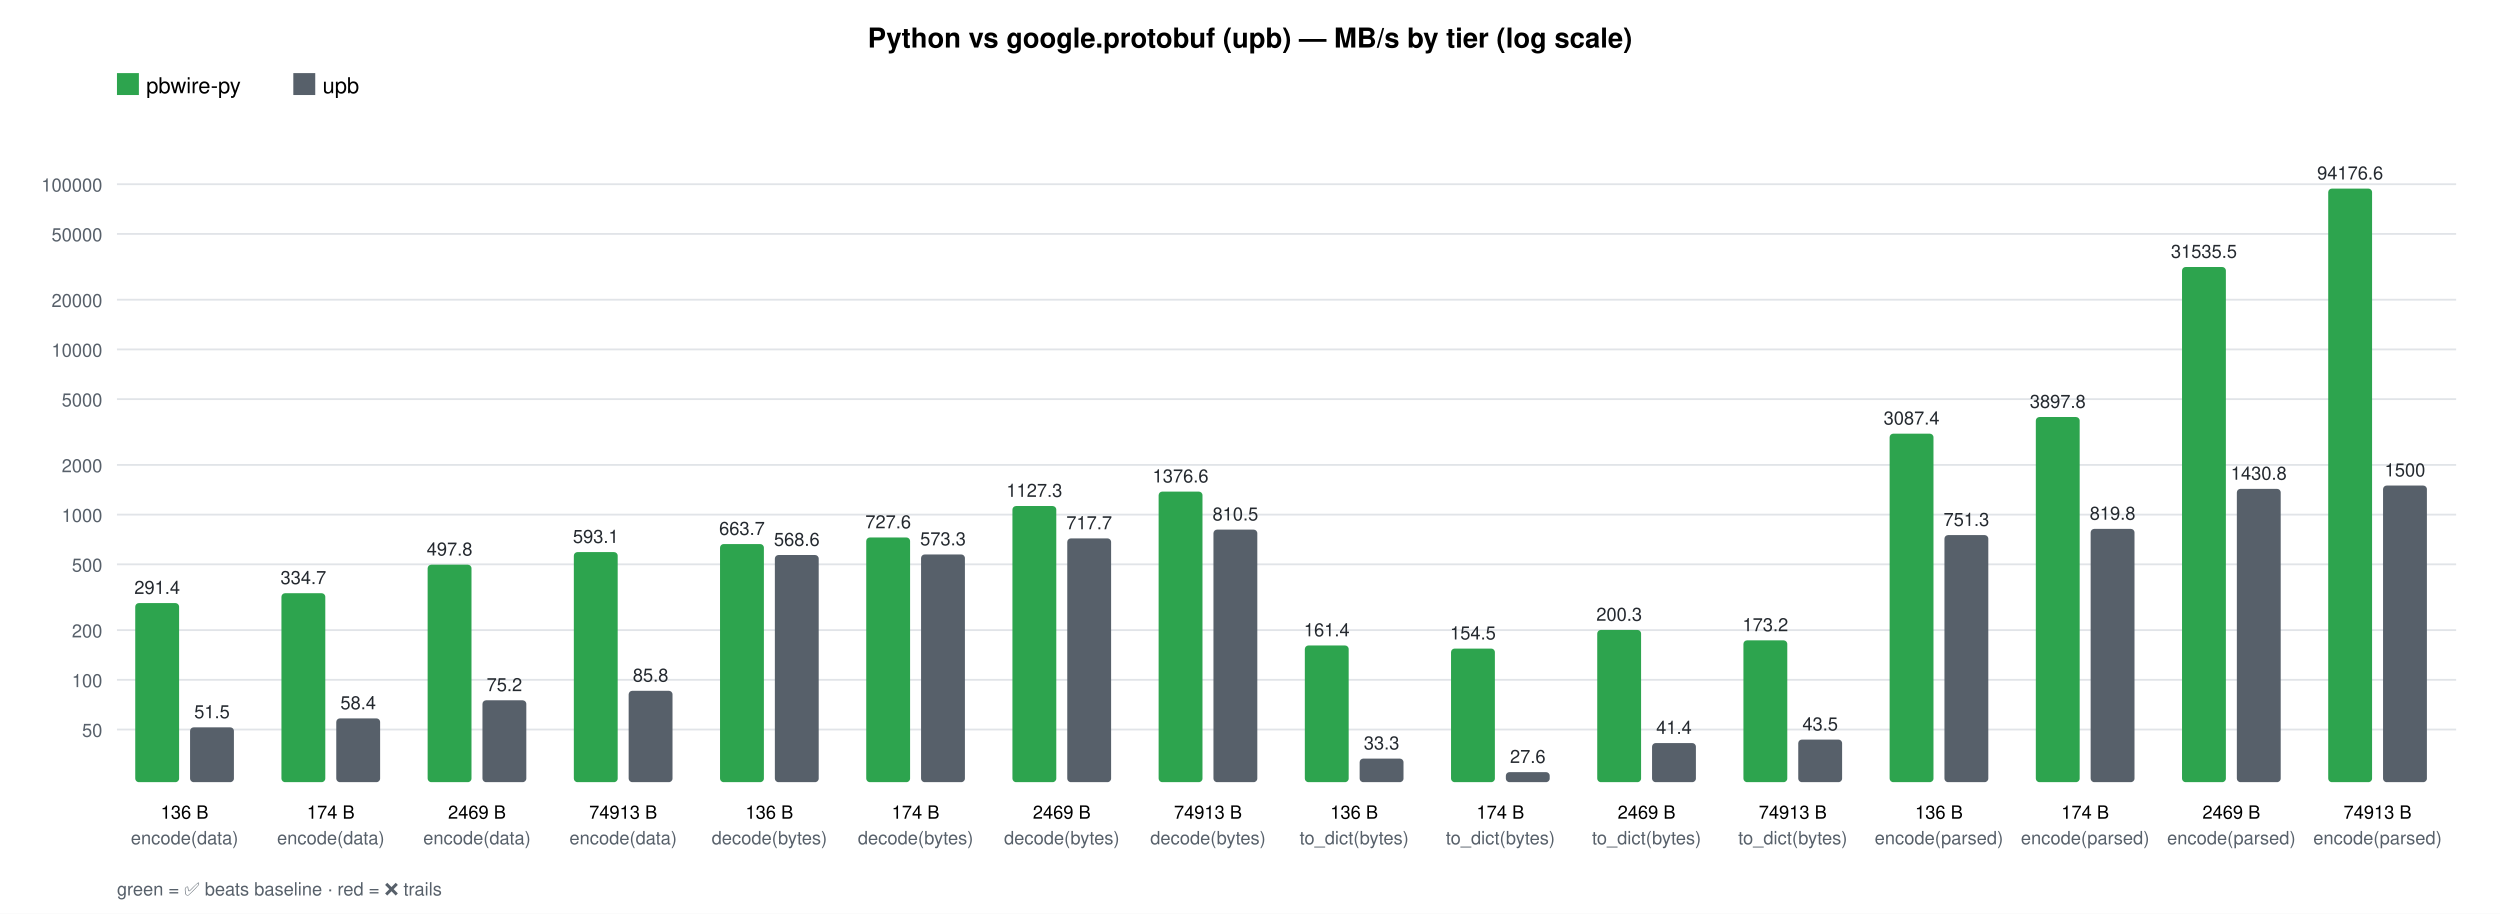
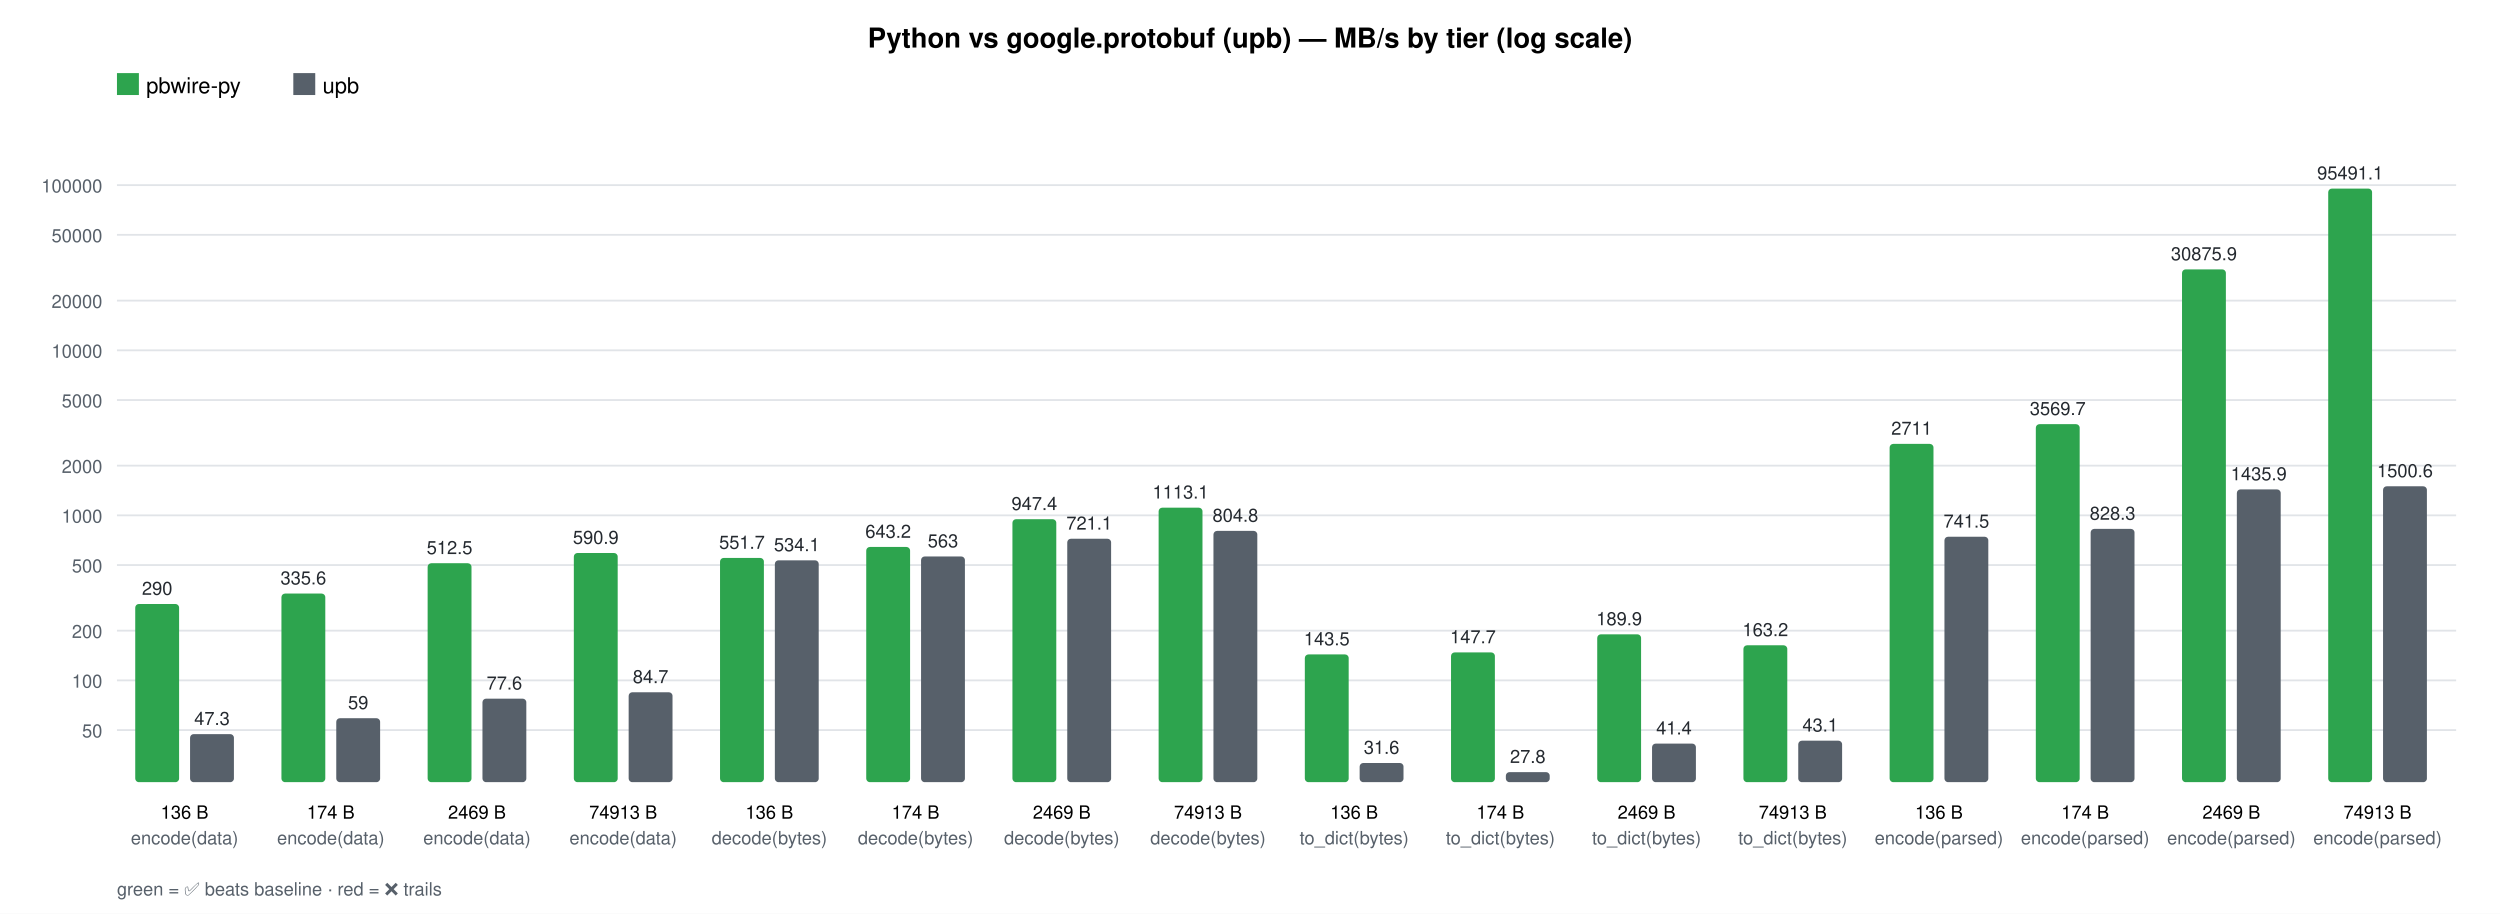
<svg xmlns="http://www.w3.org/2000/svg" width="1368" height="500" font-family="Helvetica, Arial, sans-serif">
  <rect width="1368" height="500" fill="#ffffff" />
  <text x="684.0" y="26" text-anchor="middle" font-size="15" font-weight="bold">Python vs google.protobuf (upb) — MB/s by tier (log scale)</text>
  <rect x="64" y="40" width="12" height="12" fill="#2da44e" />
  <text x="80" y="51" font-size="12">pbwire-py</text>
  <rect x="160.5" y="40" width="12" height="12" fill="#57606a" />
  <text x="176.5" y="51" font-size="12">upb</text>
-   <line x1="64" y1="399.2" x2="1344" y2="399.2" stroke="#e1e4e8" />
-   <text x="56" y="403.2" text-anchor="end" font-size="10" fill="#57606a">50</text>
-   <line x1="64" y1="372.0" x2="1344" y2="372.0" stroke="#e1e4e8" />
-   <text x="56" y="376.0" text-anchor="end" font-size="10" fill="#57606a">100</text>
-   <line x1="64" y1="344.8" x2="1344" y2="344.8" stroke="#e1e4e8" />
-   <text x="56" y="348.8" text-anchor="end" font-size="10" fill="#57606a">200</text>
-   <line x1="64" y1="308.8" x2="1344" y2="308.8" stroke="#e1e4e8" />
-   <text x="56" y="312.8" text-anchor="end" font-size="10" fill="#57606a">500</text>
-   <line x1="64" y1="281.6" x2="1344" y2="281.6" stroke="#e1e4e8" />
-   <text x="56" y="285.6" text-anchor="end" font-size="10" fill="#57606a">1000</text>
-   <line x1="64" y1="254.4" x2="1344" y2="254.4" stroke="#e1e4e8" />
-   <text x="56" y="258.4" text-anchor="end" font-size="10" fill="#57606a">2000</text>
-   <line x1="64" y1="218.4" x2="1344" y2="218.4" stroke="#e1e4e8" />
-   <text x="56" y="222.4" text-anchor="end" font-size="10" fill="#57606a">5000</text>
-   <line x1="64" y1="191.2" x2="1344" y2="191.2" stroke="#e1e4e8" />
-   <text x="56" y="195.2" text-anchor="end" font-size="10" fill="#57606a">10000</text>
-   <line x1="64" y1="164.0" x2="1344" y2="164.0" stroke="#e1e4e8" />
-   <text x="56" y="168.0" text-anchor="end" font-size="10" fill="#57606a">20000</text>
-   <line x1="64" y1="128.0" x2="1344" y2="128.0" stroke="#e1e4e8" />
-   <text x="56" y="132.0" text-anchor="end" font-size="10" fill="#57606a">50000</text>
-   <line x1="64" y1="100.8" x2="1344" y2="100.8" stroke="#e1e4e8" />
-   <text x="56" y="104.8" text-anchor="end" font-size="10" fill="#57606a">100000</text>
+   <line x1="64" y1="399.5" x2="1344" y2="399.5" stroke="#e1e4e8" />
+   <text x="56" y="403.5" text-anchor="end" font-size="10" fill="#57606a">50</text>
+   <line x1="64" y1="372.3" x2="1344" y2="372.3" stroke="#e1e4e8" />
+   <text x="56" y="376.3" text-anchor="end" font-size="10" fill="#57606a">100</text>
+   <line x1="64" y1="345.1" x2="1344" y2="345.1" stroke="#e1e4e8" />
+   <text x="56" y="349.1" text-anchor="end" font-size="10" fill="#57606a">200</text>
+   <line x1="64" y1="309.2" x2="1344" y2="309.2" stroke="#e1e4e8" />
+   <text x="56" y="313.2" text-anchor="end" font-size="10" fill="#57606a">500</text>
+   <line x1="64" y1="282.0" x2="1344" y2="282.0" stroke="#e1e4e8" />
+   <text x="56" y="286.0" text-anchor="end" font-size="10" fill="#57606a">1000</text>
+   <line x1="64" y1="254.8" x2="1344" y2="254.8" stroke="#e1e4e8" />
+   <text x="56" y="258.8" text-anchor="end" font-size="10" fill="#57606a">2000</text>
+   <line x1="64" y1="218.9" x2="1344" y2="218.9" stroke="#e1e4e8" />
+   <text x="56" y="222.9" text-anchor="end" font-size="10" fill="#57606a">5000</text>
+   <line x1="64" y1="191.7" x2="1344" y2="191.7" stroke="#e1e4e8" />
+   <text x="56" y="195.7" text-anchor="end" font-size="10" fill="#57606a">10000</text>
+   <line x1="64" y1="164.5" x2="1344" y2="164.5" stroke="#e1e4e8" />
+   <text x="56" y="168.5" text-anchor="end" font-size="10" fill="#57606a">20000</text>
+   <line x1="64" y1="128.5" x2="1344" y2="128.5" stroke="#e1e4e8" />
+   <text x="56" y="132.5" text-anchor="end" font-size="10" fill="#57606a">50000</text>
+   <line x1="64" y1="101.3" x2="1344" y2="101.3" stroke="#e1e4e8" />
+   <text x="56" y="105.3" text-anchor="end" font-size="10" fill="#57606a">100000</text>
  <text x="101.0" y="448" text-anchor="middle" font-size="10">136 B</text>
  <text x="101.0" y="462" text-anchor="middle" font-size="10" fill="#57606a">encode(data)</text>
-   <rect x="74.0" y="330.0" width="24" height="98.0" rx="2" fill="#2da44e" />
-   <text x="86.0" y="325.0" text-anchor="middle" font-size="10" fill="#24292f">291.4</text>
-   <rect x="104.0" y="398.0" width="24" height="30.0" rx="2" fill="#57606a" />
-   <text x="116.0" y="393.0" text-anchor="middle" font-size="10" fill="#24292f">51.5</text>
+   <rect x="74.0" y="330.5" width="24" height="97.5" rx="2" fill="#2da44e" />
+   <text x="86.0" y="325.5" text-anchor="middle" font-size="10" fill="#24292f">290</text>
+   <rect x="104.0" y="401.7" width="24" height="26.3" rx="2" fill="#57606a" />
+   <text x="116.0" y="396.7" text-anchor="middle" font-size="10" fill="#24292f">47.3</text>
  <text x="181.0" y="448" text-anchor="middle" font-size="10">174 B</text>
  <text x="181.0" y="462" text-anchor="middle" font-size="10" fill="#57606a">encode(data)</text>
-   <rect x="154.0" y="324.6" width="24" height="103.4" rx="2" fill="#2da44e" />
-   <text x="166.0" y="319.6" text-anchor="middle" font-size="10" fill="#24292f">334.7</text>
-   <rect x="184.0" y="393.1" width="24" height="34.9" rx="2" fill="#57606a" />
-   <text x="196.0" y="388.1" text-anchor="middle" font-size="10" fill="#24292f">58.4</text>
+   <rect x="154.0" y="324.8" width="24" height="103.2" rx="2" fill="#2da44e" />
+   <text x="166.0" y="319.8" text-anchor="middle" font-size="10" fill="#24292f">335.6</text>
+   <rect x="184.0" y="393.0" width="24" height="35.0" rx="2" fill="#57606a" />
+   <text x="196.0" y="388.0" text-anchor="middle" font-size="10" fill="#24292f">59</text>
  <text x="261.0" y="448" text-anchor="middle" font-size="10">2469 B</text>
  <text x="261.0" y="462" text-anchor="middle" font-size="10" fill="#57606a">encode(data)</text>
-   <rect x="234.0" y="309.0" width="24" height="119.0" rx="2" fill="#2da44e" />
-   <text x="246.0" y="304.0" text-anchor="middle" font-size="10" fill="#24292f">497.8</text>
-   <rect x="264.0" y="383.2" width="24" height="44.8" rx="2" fill="#57606a" />
-   <text x="276.0" y="378.2" text-anchor="middle" font-size="10" fill="#24292f">75.2</text>
+   <rect x="234.0" y="308.2" width="24" height="119.8" rx="2" fill="#2da44e" />
+   <text x="246.0" y="303.2" text-anchor="middle" font-size="10" fill="#24292f">512.5</text>
+   <rect x="264.0" y="382.3" width="24" height="45.7" rx="2" fill="#57606a" />
+   <text x="276.0" y="377.3" text-anchor="middle" font-size="10" fill="#24292f">77.6</text>
  <text x="341.0" y="448" text-anchor="middle" font-size="10">74913 B</text>
  <text x="341.0" y="462" text-anchor="middle" font-size="10" fill="#57606a">encode(data)</text>
-   <rect x="314.0" y="302.1" width="24" height="125.9" rx="2" fill="#2da44e" />
-   <text x="326.0" y="297.1" text-anchor="middle" font-size="10" fill="#24292f">593.1</text>
-   <rect x="344.0" y="378.0" width="24" height="50.0" rx="2" fill="#57606a" />
-   <text x="356.0" y="373.0" text-anchor="middle" font-size="10" fill="#24292f">85.8</text>
+   <rect x="314.0" y="302.6" width="24" height="125.4" rx="2" fill="#2da44e" />
+   <text x="326.0" y="297.6" text-anchor="middle" font-size="10" fill="#24292f">590.9</text>
+   <rect x="344.0" y="378.8" width="24" height="49.2" rx="2" fill="#57606a" />
+   <text x="356.0" y="373.8" text-anchor="middle" font-size="10" fill="#24292f">84.7</text>
  <text x="421.0" y="448" text-anchor="middle" font-size="10">136 B</text>
  <text x="421.0" y="462" text-anchor="middle" font-size="10" fill="#57606a">decode(bytes)</text>
-   <rect x="394.0" y="297.7" width="24" height="130.3" rx="2" fill="#2da44e" />
-   <text x="406.0" y="292.7" text-anchor="middle" font-size="10" fill="#24292f">663.7</text>
-   <rect x="424.0" y="303.7" width="24" height="124.3" rx="2" fill="#57606a" />
-   <text x="436.0" y="298.7" text-anchor="middle" font-size="10" fill="#24292f">568.6</text>
+   <rect x="394.0" y="305.3" width="24" height="122.7" rx="2" fill="#2da44e" />
+   <text x="406.0" y="300.3" text-anchor="middle" font-size="10" fill="#24292f">551.7</text>
+   <rect x="424.0" y="306.6" width="24" height="121.4" rx="2" fill="#57606a" />
+   <text x="436.0" y="301.6" text-anchor="middle" font-size="10" fill="#24292f">534.1</text>
  <text x="501.0" y="448" text-anchor="middle" font-size="10">174 B</text>
  <text x="501.0" y="462" text-anchor="middle" font-size="10" fill="#57606a">decode(bytes)</text>
-   <rect x="474.0" y="294.1" width="24" height="133.9" rx="2" fill="#2da44e" />
-   <text x="486.0" y="289.1" text-anchor="middle" font-size="10" fill="#24292f">727.6</text>
-   <rect x="504.0" y="303.4" width="24" height="124.6" rx="2" fill="#57606a" />
-   <text x="516.0" y="298.4" text-anchor="middle" font-size="10" fill="#24292f">573.3</text>
+   <rect x="474.0" y="299.3" width="24" height="128.7" rx="2" fill="#2da44e" />
+   <text x="486.0" y="294.3" text-anchor="middle" font-size="10" fill="#24292f">643.2</text>
+   <rect x="504.0" y="304.5" width="24" height="123.5" rx="2" fill="#57606a" />
+   <text x="516.0" y="299.5" text-anchor="middle" font-size="10" fill="#24292f">563</text>
  <text x="581.0" y="448" text-anchor="middle" font-size="10">2469 B</text>
  <text x="581.0" y="462" text-anchor="middle" font-size="10" fill="#57606a">decode(bytes)</text>
-   <rect x="554.0" y="276.9" width="24" height="151.1" rx="2" fill="#2da44e" />
-   <text x="566.0" y="271.9" text-anchor="middle" font-size="10" fill="#24292f">1127.3</text>
-   <rect x="584.0" y="294.6" width="24" height="133.4" rx="2" fill="#57606a" />
-   <text x="596.0" y="289.6" text-anchor="middle" font-size="10" fill="#24292f">717.7</text>
+   <rect x="554.0" y="284.1" width="24" height="143.9" rx="2" fill="#2da44e" />
+   <text x="566.0" y="279.1" text-anchor="middle" font-size="10" fill="#24292f">947.4</text>
+   <rect x="584.0" y="294.8" width="24" height="133.2" rx="2" fill="#57606a" />
+   <text x="596.0" y="289.8" text-anchor="middle" font-size="10" fill="#24292f">721.1</text>
  <text x="661.0" y="448" text-anchor="middle" font-size="10">74913 B</text>
  <text x="661.0" y="462" text-anchor="middle" font-size="10" fill="#57606a">decode(bytes)</text>
-   <rect x="634.0" y="269.0" width="24" height="159.0" rx="2" fill="#2da44e" />
-   <text x="646.0" y="264.0" text-anchor="middle" font-size="10" fill="#24292f">1376.6</text>
-   <rect x="664.0" y="289.8" width="24" height="138.2" rx="2" fill="#57606a" />
-   <text x="676.0" y="284.8" text-anchor="middle" font-size="10" fill="#24292f">810.5</text>
+   <rect x="634.0" y="277.8" width="24" height="150.2" rx="2" fill="#2da44e" />
+   <text x="646.0" y="272.8" text-anchor="middle" font-size="10" fill="#24292f">1113.1</text>
+   <rect x="664.0" y="290.5" width="24" height="137.5" rx="2" fill="#57606a" />
+   <text x="676.0" y="285.5" text-anchor="middle" font-size="10" fill="#24292f">804.8</text>
  <text x="741.0" y="448" text-anchor="middle" font-size="10">136 B</text>
  <text x="741.0" y="462" text-anchor="middle" font-size="10" fill="#57606a">to_dict(bytes)</text>
-   <rect x="714.0" y="353.2" width="24" height="74.8" rx="2" fill="#2da44e" />
-   <text x="726.0" y="348.2" text-anchor="middle" font-size="10" fill="#24292f">161.4</text>
-   <rect x="744.0" y="415.1" width="24" height="12.9" rx="2" fill="#57606a" />
-   <text x="756.0" y="410.1" text-anchor="middle" font-size="10" fill="#24292f">33.3</text>
+   <rect x="714.0" y="358.1" width="24" height="69.9" rx="2" fill="#2da44e" />
+   <text x="726.0" y="353.1" text-anchor="middle" font-size="10" fill="#24292f">143.5</text>
+   <rect x="744.0" y="417.5" width="24" height="10.5" rx="2" fill="#57606a" />
+   <text x="756.0" y="412.5" text-anchor="middle" font-size="10" fill="#24292f">31.6</text>
  <text x="821.0" y="448" text-anchor="middle" font-size="10">174 B</text>
  <text x="821.0" y="462" text-anchor="middle" font-size="10" fill="#57606a">to_dict(bytes)</text>
-   <rect x="794.0" y="354.9" width="24" height="73.1" rx="2" fill="#2da44e" />
-   <text x="806.0" y="349.9" text-anchor="middle" font-size="10" fill="#24292f">154.5</text>
+   <rect x="794.0" y="357.0" width="24" height="71.0" rx="2" fill="#2da44e" />
+   <text x="806.0" y="352.0" text-anchor="middle" font-size="10" fill="#24292f">147.7</text>
  <rect x="824.0" y="422.5" width="24" height="5.5" rx="2" fill="#57606a" />
-   <text x="836.0" y="417.5" text-anchor="middle" font-size="10" fill="#24292f">27.6</text>
+   <text x="836.0" y="417.5" text-anchor="middle" font-size="10" fill="#24292f">27.8</text>
  <text x="901.0" y="448" text-anchor="middle" font-size="10">2469 B</text>
  <text x="901.0" y="462" text-anchor="middle" font-size="10" fill="#57606a">to_dict(bytes)</text>
-   <rect x="874.0" y="344.7" width="24" height="83.3" rx="2" fill="#2da44e" />
-   <text x="886.0" y="339.7" text-anchor="middle" font-size="10" fill="#24292f">200.3</text>
-   <rect x="904.0" y="406.6" width="24" height="21.4" rx="2" fill="#57606a" />
-   <text x="916.0" y="401.6" text-anchor="middle" font-size="10" fill="#24292f">41.4</text>
+   <rect x="874.0" y="347.1" width="24" height="80.9" rx="2" fill="#2da44e" />
+   <text x="886.0" y="342.1" text-anchor="middle" font-size="10" fill="#24292f">189.9</text>
+   <rect x="904.0" y="406.9" width="24" height="21.1" rx="2" fill="#57606a" />
+   <text x="916.0" y="401.9" text-anchor="middle" font-size="10" fill="#24292f">41.4</text>
  <text x="981.0" y="448" text-anchor="middle" font-size="10">74913 B</text>
  <text x="981.0" y="462" text-anchor="middle" font-size="10" fill="#57606a">to_dict(bytes)</text>
-   <rect x="954.0" y="350.4" width="24" height="77.6" rx="2" fill="#2da44e" />
-   <text x="966.0" y="345.4" text-anchor="middle" font-size="10" fill="#24292f">173.2</text>
-   <rect x="984.0" y="404.7" width="24" height="23.3" rx="2" fill="#57606a" />
-   <text x="996.0" y="399.7" text-anchor="middle" font-size="10" fill="#24292f">43.5</text>
+   <rect x="954.0" y="353.1" width="24" height="74.9" rx="2" fill="#2da44e" />
+   <text x="966.0" y="348.1" text-anchor="middle" font-size="10" fill="#24292f">163.2</text>
+   <rect x="984.0" y="405.3" width="24" height="22.7" rx="2" fill="#57606a" />
+   <text x="996.0" y="400.3" text-anchor="middle" font-size="10" fill="#24292f">43.1</text>
  <text x="1061.0" y="448" text-anchor="middle" font-size="10">136 B</text>
  <text x="1061.0" y="462" text-anchor="middle" font-size="10" fill="#57606a">encode(parsed)</text>
-   <rect x="1034.0" y="237.3" width="24" height="190.7" rx="2" fill="#2da44e" />
-   <text x="1046.0" y="232.3" text-anchor="middle" font-size="10" fill="#24292f">3087.4</text>
-   <rect x="1064.0" y="292.8" width="24" height="135.2" rx="2" fill="#57606a" />
-   <text x="1076.0" y="287.8" text-anchor="middle" font-size="10" fill="#24292f">751.3</text>
+   <rect x="1034.0" y="242.9" width="24" height="185.1" rx="2" fill="#2da44e" />
+   <text x="1046.0" y="237.9" text-anchor="middle" font-size="10" fill="#24292f">2711</text>
+   <rect x="1064.0" y="293.7" width="24" height="134.3" rx="2" fill="#57606a" />
+   <text x="1076.0" y="288.7" text-anchor="middle" font-size="10" fill="#24292f">741.5</text>
  <text x="1141.0" y="448" text-anchor="middle" font-size="10">174 B</text>
  <text x="1141.0" y="462" text-anchor="middle" font-size="10" fill="#57606a">encode(parsed)</text>
-   <rect x="1114.0" y="228.2" width="24" height="199.8" rx="2" fill="#2da44e" />
-   <text x="1126.0" y="223.2" text-anchor="middle" font-size="10" fill="#24292f">3897.8</text>
+   <rect x="1114.0" y="232.1" width="24" height="195.9" rx="2" fill="#2da44e" />
+   <text x="1126.0" y="227.1" text-anchor="middle" font-size="10" fill="#24292f">3569.7</text>
  <rect x="1144.0" y="289.4" width="24" height="138.6" rx="2" fill="#57606a" />
-   <text x="1156.0" y="284.4" text-anchor="middle" font-size="10" fill="#24292f">819.8</text>
+   <text x="1156.0" y="284.4" text-anchor="middle" font-size="10" fill="#24292f">828.3</text>
  <text x="1221.0" y="448" text-anchor="middle" font-size="10">2469 B</text>
  <text x="1221.0" y="462" text-anchor="middle" font-size="10" fill="#57606a">encode(parsed)</text>
-   <rect x="1194.0" y="146.1" width="24" height="281.9" rx="2" fill="#2da44e" />
-   <text x="1206.0" y="141.1" text-anchor="middle" font-size="10" fill="#24292f">31535.5</text>
-   <rect x="1224.0" y="267.5" width="24" height="160.5" rx="2" fill="#57606a" />
-   <text x="1236.0" y="262.5" text-anchor="middle" font-size="10" fill="#24292f">1430.8</text>
+   <rect x="1194.0" y="147.4" width="24" height="280.6" rx="2" fill="#2da44e" />
+   <text x="1206.0" y="142.4" text-anchor="middle" font-size="10" fill="#24292f">30875.9</text>
+   <rect x="1224.0" y="267.8" width="24" height="160.2" rx="2" fill="#57606a" />
+   <text x="1236.0" y="262.8" text-anchor="middle" font-size="10" fill="#24292f">1435.9</text>
  <text x="1301.0" y="448" text-anchor="middle" font-size="10">74913 B</text>
  <text x="1301.0" y="462" text-anchor="middle" font-size="10" fill="#57606a">encode(parsed)</text>
  <rect x="1274.0" y="103.2" width="24" height="324.8" rx="2" fill="#2da44e" />
-   <text x="1286.0" y="98.2" text-anchor="middle" font-size="10" fill="#24292f">94176.6</text>
-   <rect x="1304.0" y="265.7" width="24" height="162.3" rx="2" fill="#57606a" />
-   <text x="1316.0" y="260.7" text-anchor="middle" font-size="10" fill="#24292f">1500</text>
+   <text x="1286.0" y="98.2" text-anchor="middle" font-size="10" fill="#24292f">95491.1</text>
+   <rect x="1304.0" y="266.1" width="24" height="161.9" rx="2" fill="#57606a" />
+   <text x="1316.0" y="261.1" text-anchor="middle" font-size="10" fill="#24292f">1500.6</text>
  <text x="64" y="490" font-size="10" fill="#57606a">green = ✅ beats baseline · red = ❌ trails</text>
</svg>
